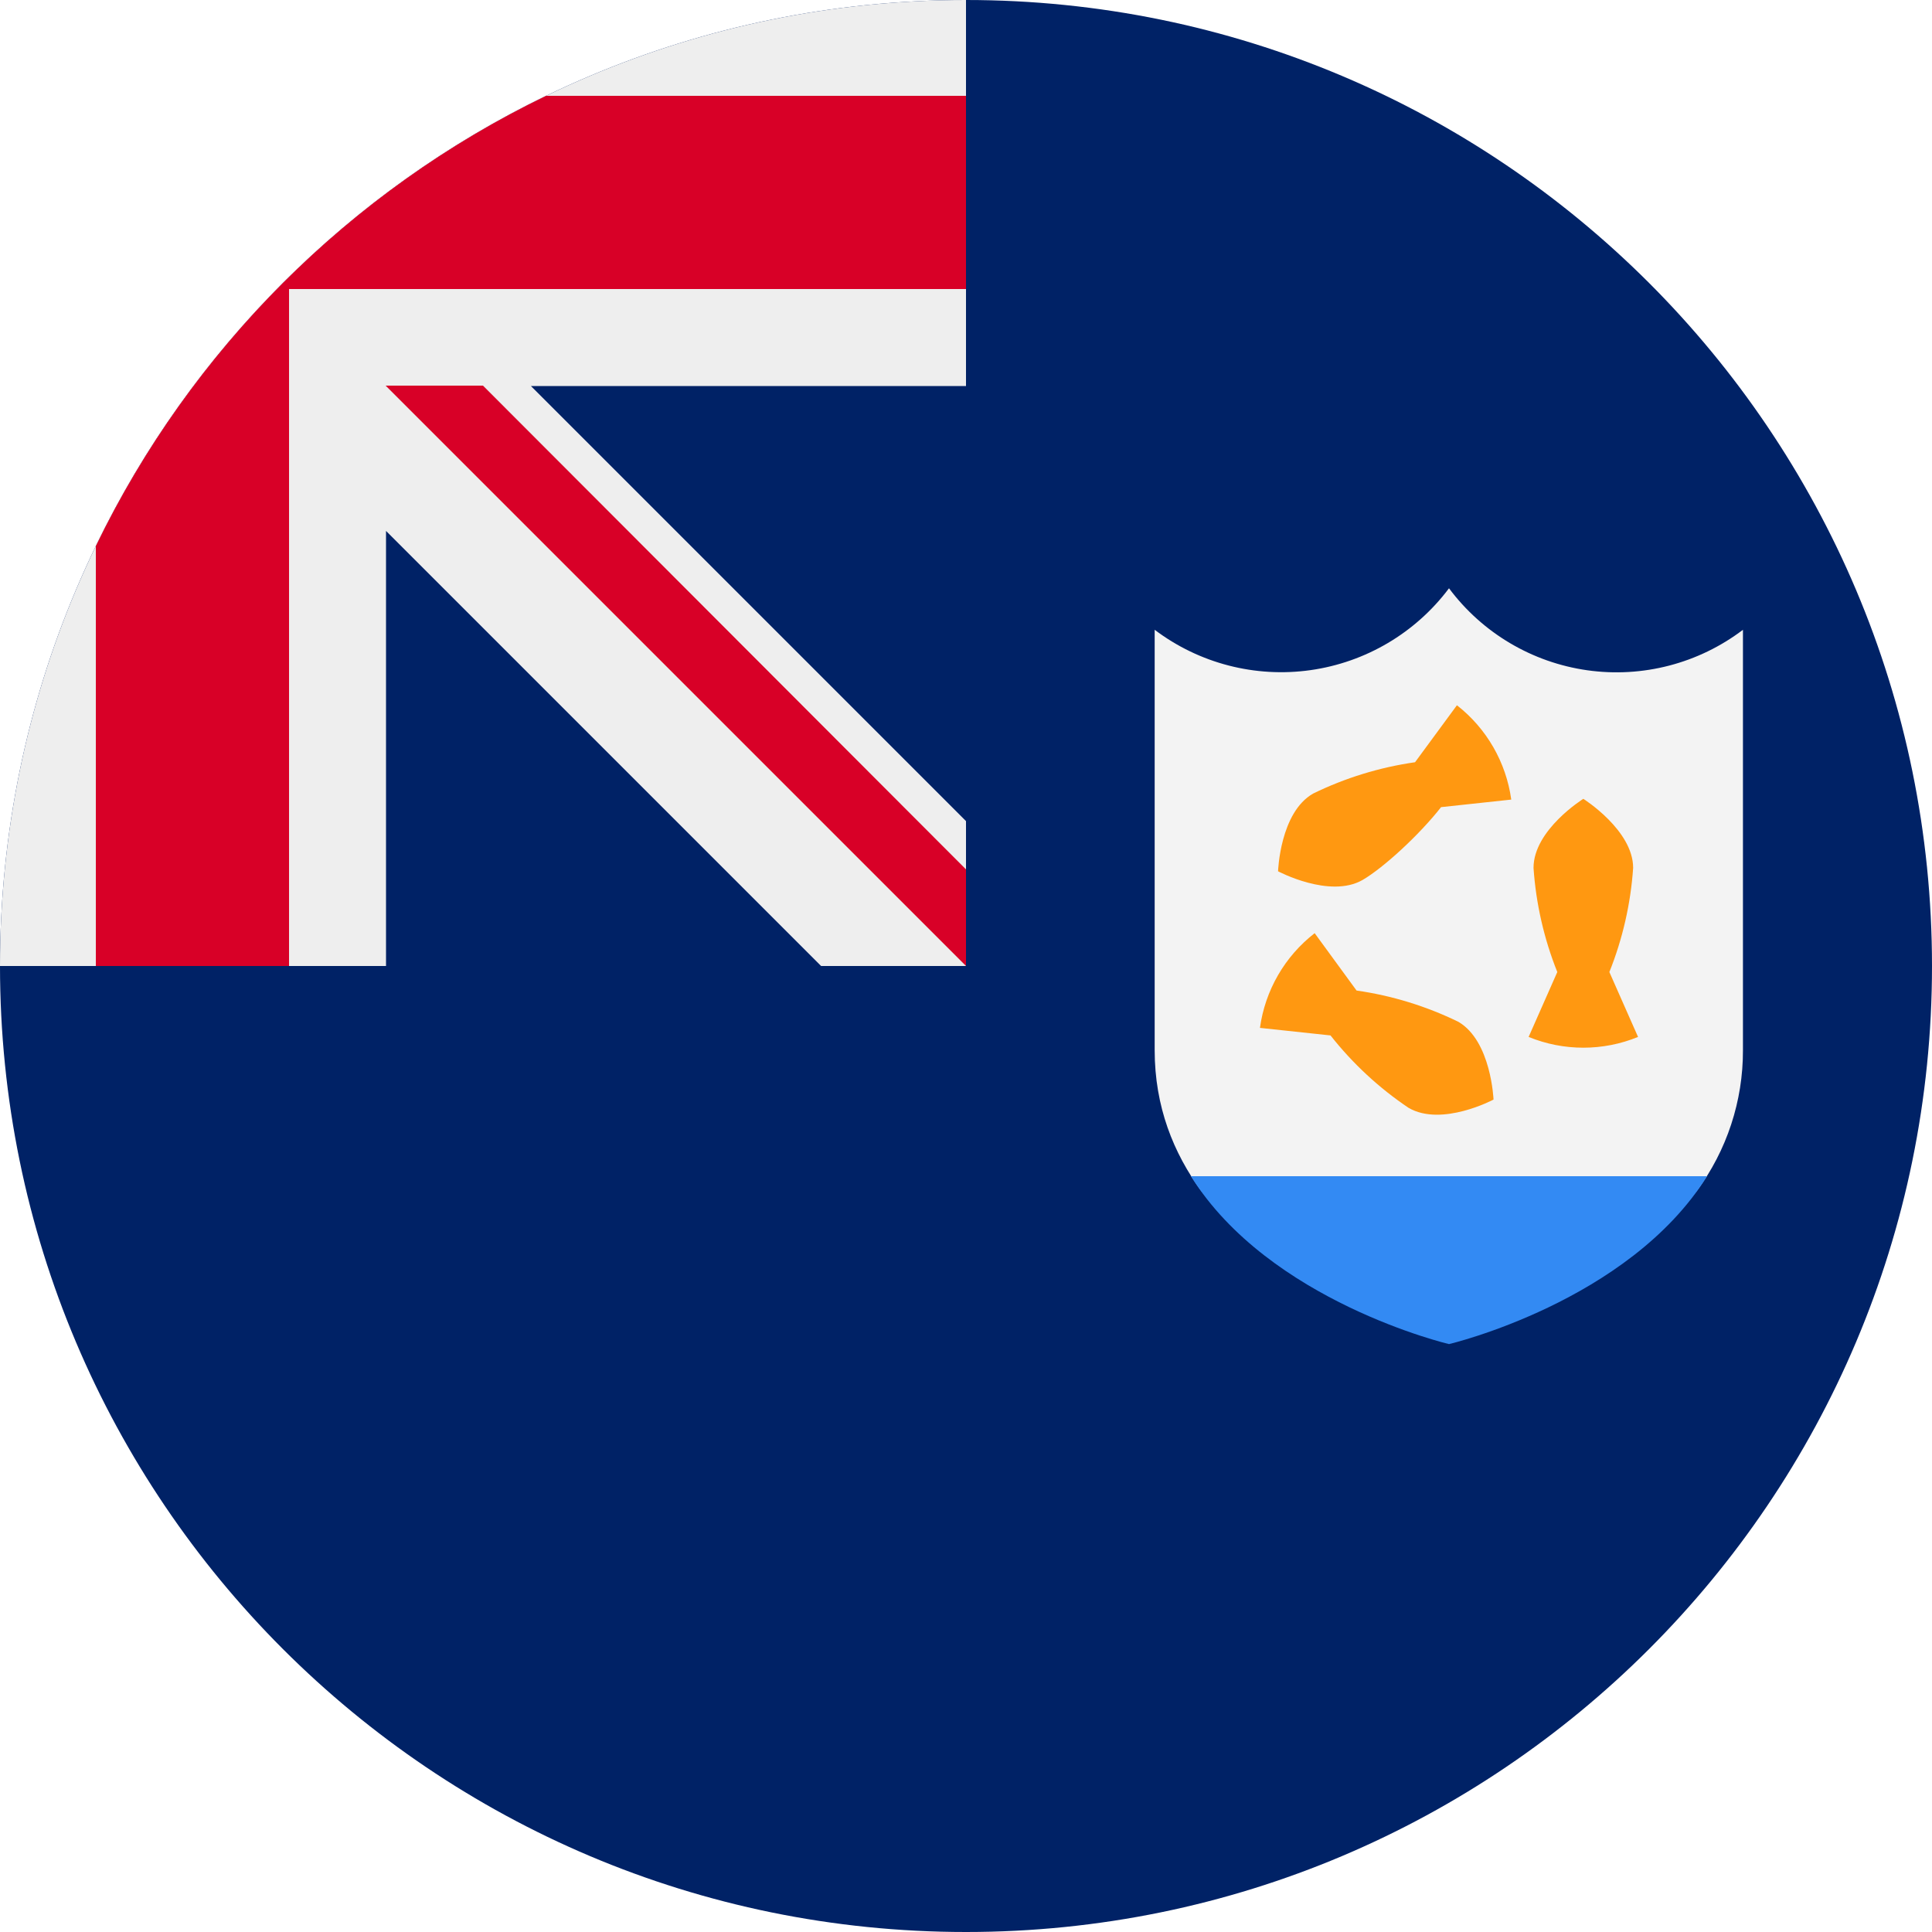
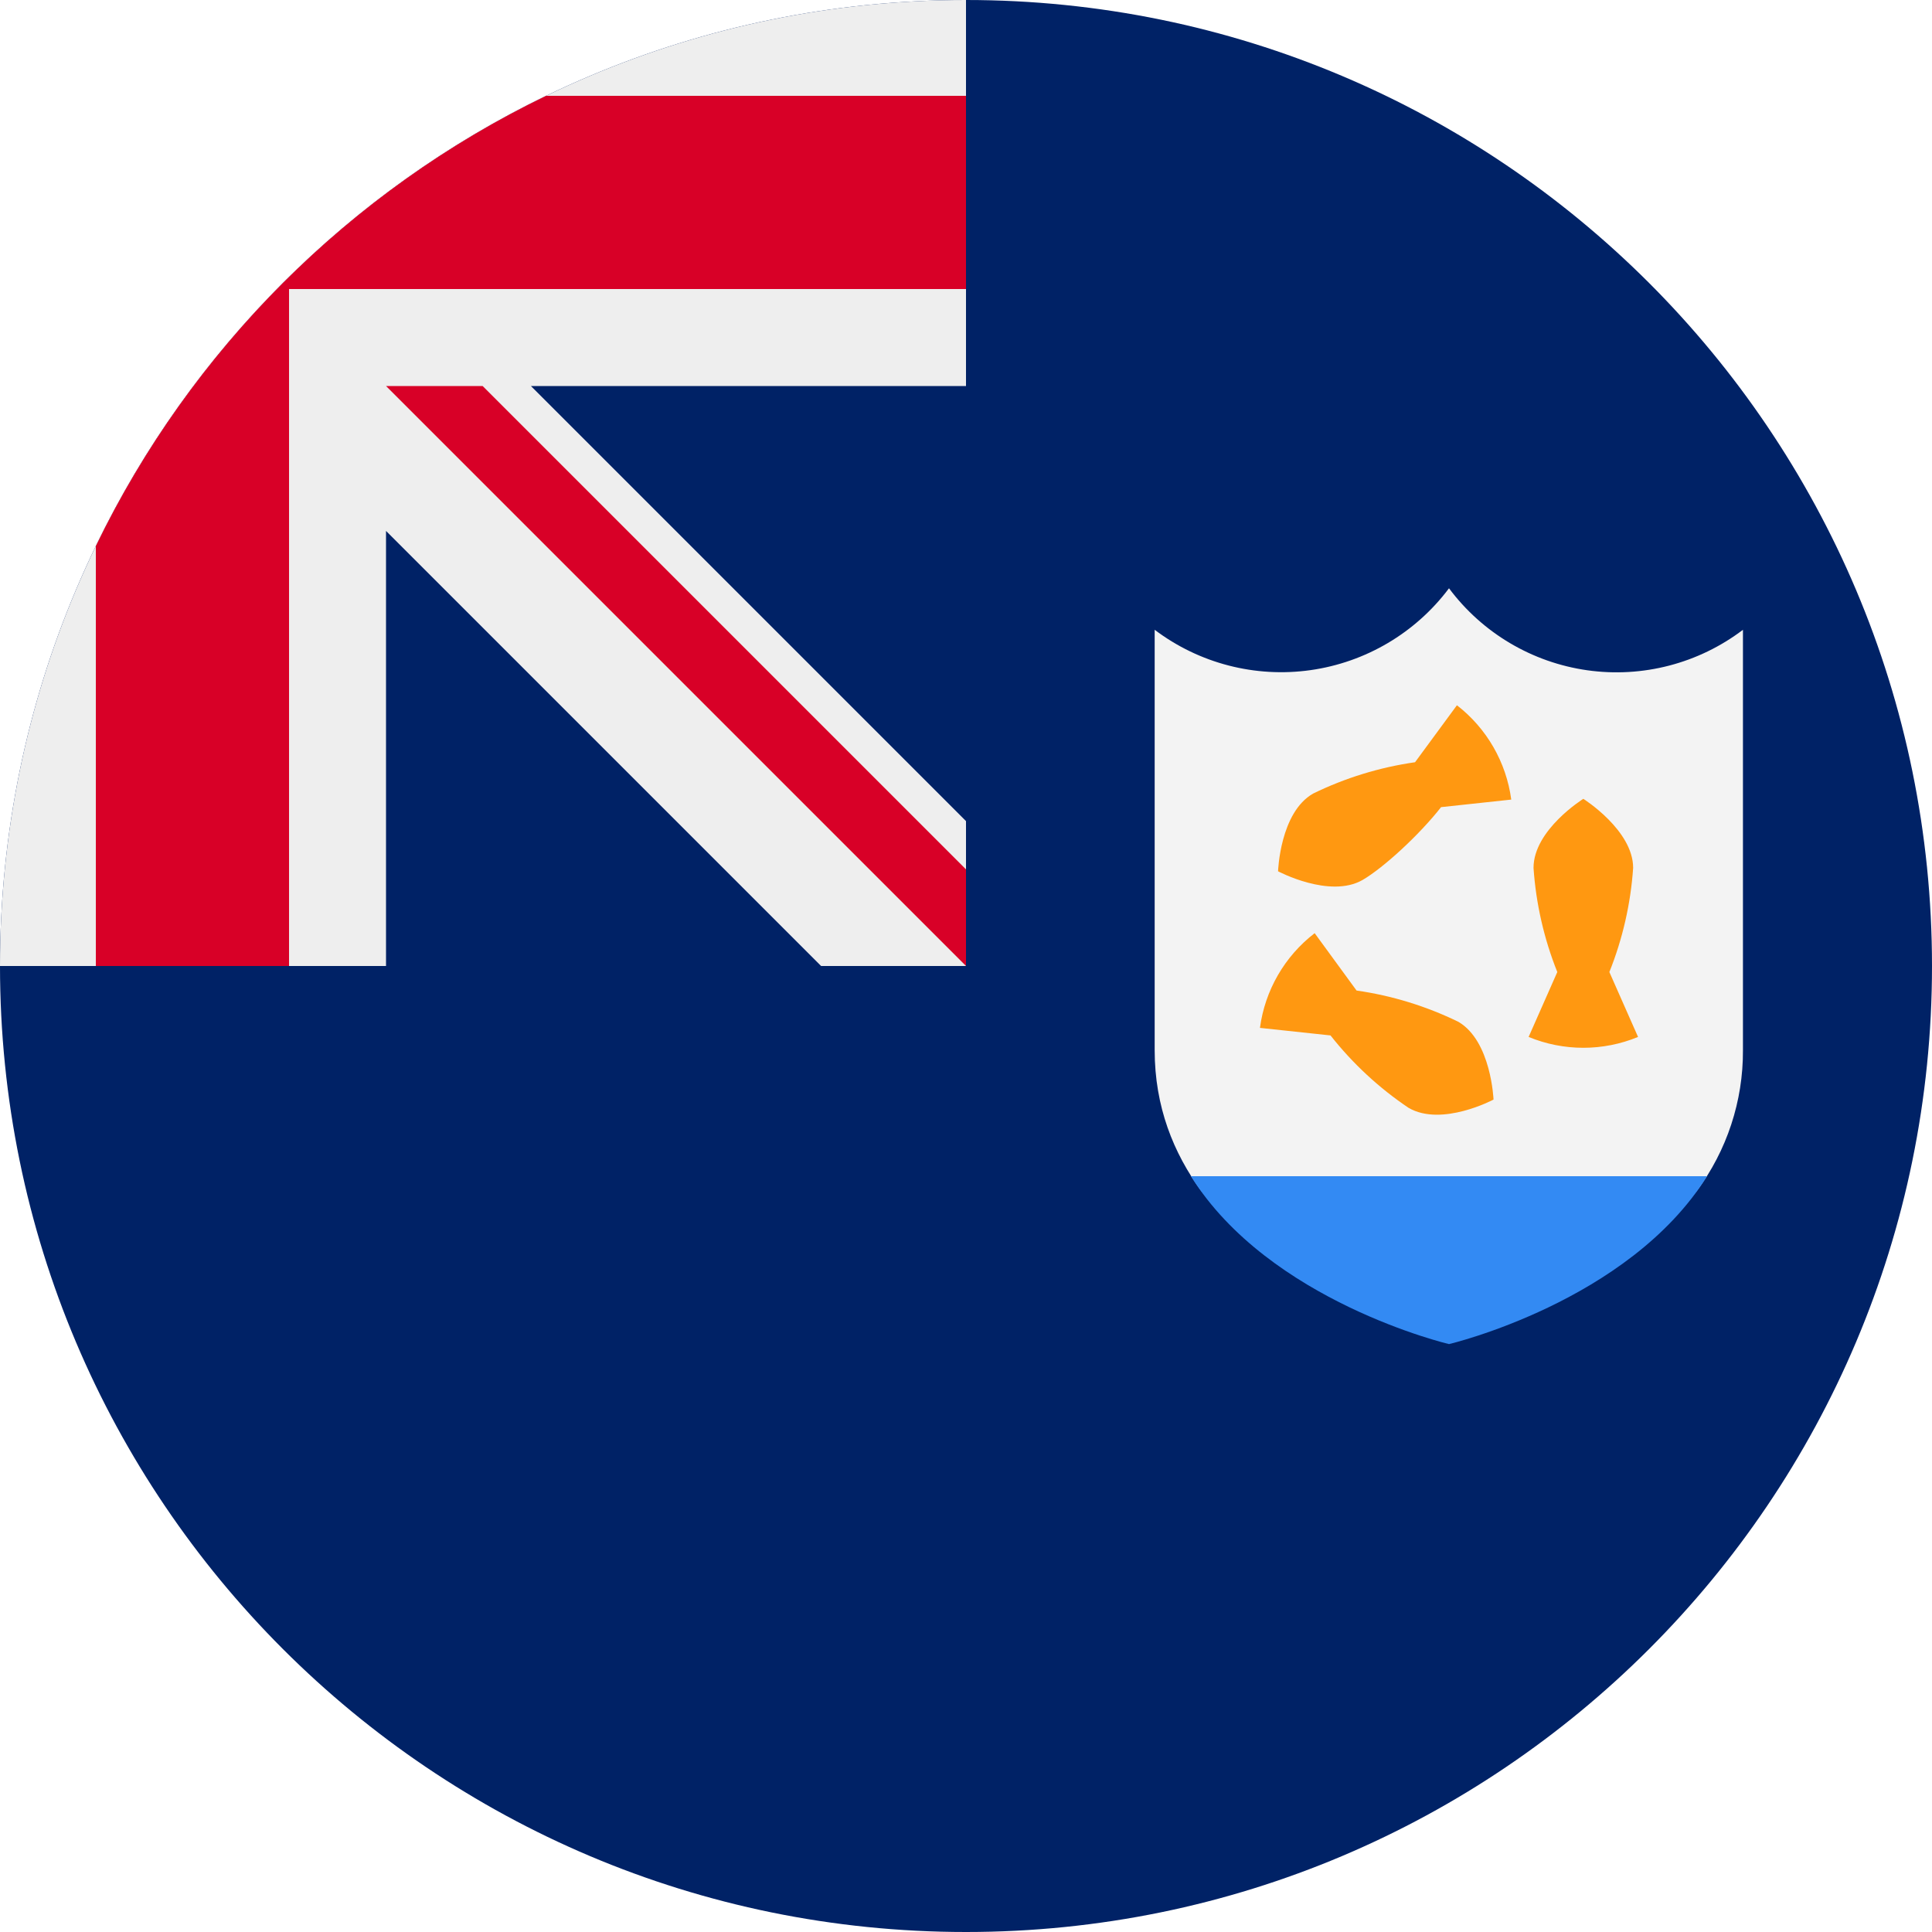
<svg xmlns="http://www.w3.org/2000/svg" width="512" height="512" fill="none">
-   <path fill="#026" d="M512 256a256 256 0 1 1-512 0L256 0a256 256 0 0 1 256 256Z" />
-   <path fill="#026" d="M256 0v256H0A256 256 0 0 1 256 0Z" />
-   <path fill="#EEE" d="M217.6 256H256v-38.4L140.7 102.3H256V0A256 256 0 0 0 0 256h102.3V140.7L217.6 256Z" />
-   <path fill="#D80027" d="M256 76.6V25.4H144.7A257 257 0 0 0 25.4 144.7V256h51.2V76.6H256Z" />
-   <path fill="#D80027" d="M256 230.4V256L102.2 102.2H128l128 128.2Z" />
-   <path fill="#F3F3F3" d="M449.6 315.7a62.4 62.4 0 0 0 12.3-37.4V166.9a55.4 55.4 0 0 1-77.9-11 55.6 55.6 0 0 1-78 11v111.4c0 15 5 27.3 12.4 37.4h131.2Z" />
-   <path fill="#FF9811" d="M426.5 257.6a91 91 0 0 0 6.3-27.6c0-10-13.2-18.3-13.2-18.3s-13.2 8.2-13.2 18.3a91 91 0 0 0 6.3 27.6l-7.6 17.2a38.3 38.3 0 0 0 29 0l-7.6-17.2ZM375 202a91 91 0 0 0-27 8.3c-8.8 5-9.3 20.6-9.3 20.6s13.7 7.3 22.4 2.3c5.5-3.2 15-11.9 20.8-19.3l18.6-2a38.4 38.4 0 0 0-14.4-25L375 202Zm-22.4 72.4a91 91 0 0 0 20.7 19.2c8.8 5.1 22.5-2.2 22.5-2.2s-.6-15.5-9.3-20.6a91 91 0 0 0-27-8.3l-11.1-15.2a38.4 38.4 0 0 0-14.5 25.1l18.7 2Z" />
-   <path fill="#338AF3" d="M315.6 311.7c20.8 33.3 68.4 44.5 68.4 44.5s47.6-11.2 68.4-44.5H315.6Z" />
+   <path fill="#026" d="M512 256a256 256 0 1 1-512 0L256 0a256 256 0 0 1 256 256" />
+   <path fill="#026" d="M256 0v256H0A256 256 0 0 1 256 0" />
+   <path fill="#EEE" d="M217.6 256H256v-38.4L140.7 102.3H256V0A256 256 0 0 0 0 256h102.3V140.7z" />
+   <path fill="#D80027" d="M256 76.6V25.4H144.7A257 257 0 0 0 25.4 144.7V256h51.2V76.6z" />
+   <path fill="#D80027" d="M256 230.4V256L102.3 102.3h25.6z" />
+   <path fill="#F3F3F3" d="M449.6 315.7a62 62 0 0 0 12.3-37.4V166.9a55.4 55.4 0 0 1-77.9-11 55.6 55.6 0 0 1-78 11v111.4c0 15 5 27.3 12.4 37.4z" />
+   <path fill="#FF9811" d="M426.5 257.6a91 91 0 0 0 6.3-27.6c0-10-13.2-18.3-13.2-18.3s-13.2 8.2-13.2 18.3a91 91 0 0 0 6.3 27.6l-7.6 17.2a38 38 0 0 0 29 0zM375 202a91 91 0 0 0-27 8.3c-8.8 5-9.3 20.6-9.3 20.6s13.7 7.3 22.4 2.3c5.5-3.2 15-11.9 20.8-19.3l18.6-2a38 38 0 0 0-14.4-25zm-22.4 72.4a91 91 0 0 0 20.7 19.2c8.8 5.1 22.5-2.2 22.5-2.2s-.6-15.5-9.3-20.6a91 91 0 0 0-27-8.3l-11.1-15.2a38 38 0 0 0-14.5 25.1z" />
+   <path fill="#338AF3" d="M315.6 311.7c20.8 33.3 68.4 44.5 68.4 44.5s47.6-11.2 68.4-44.5z" />
</svg>
